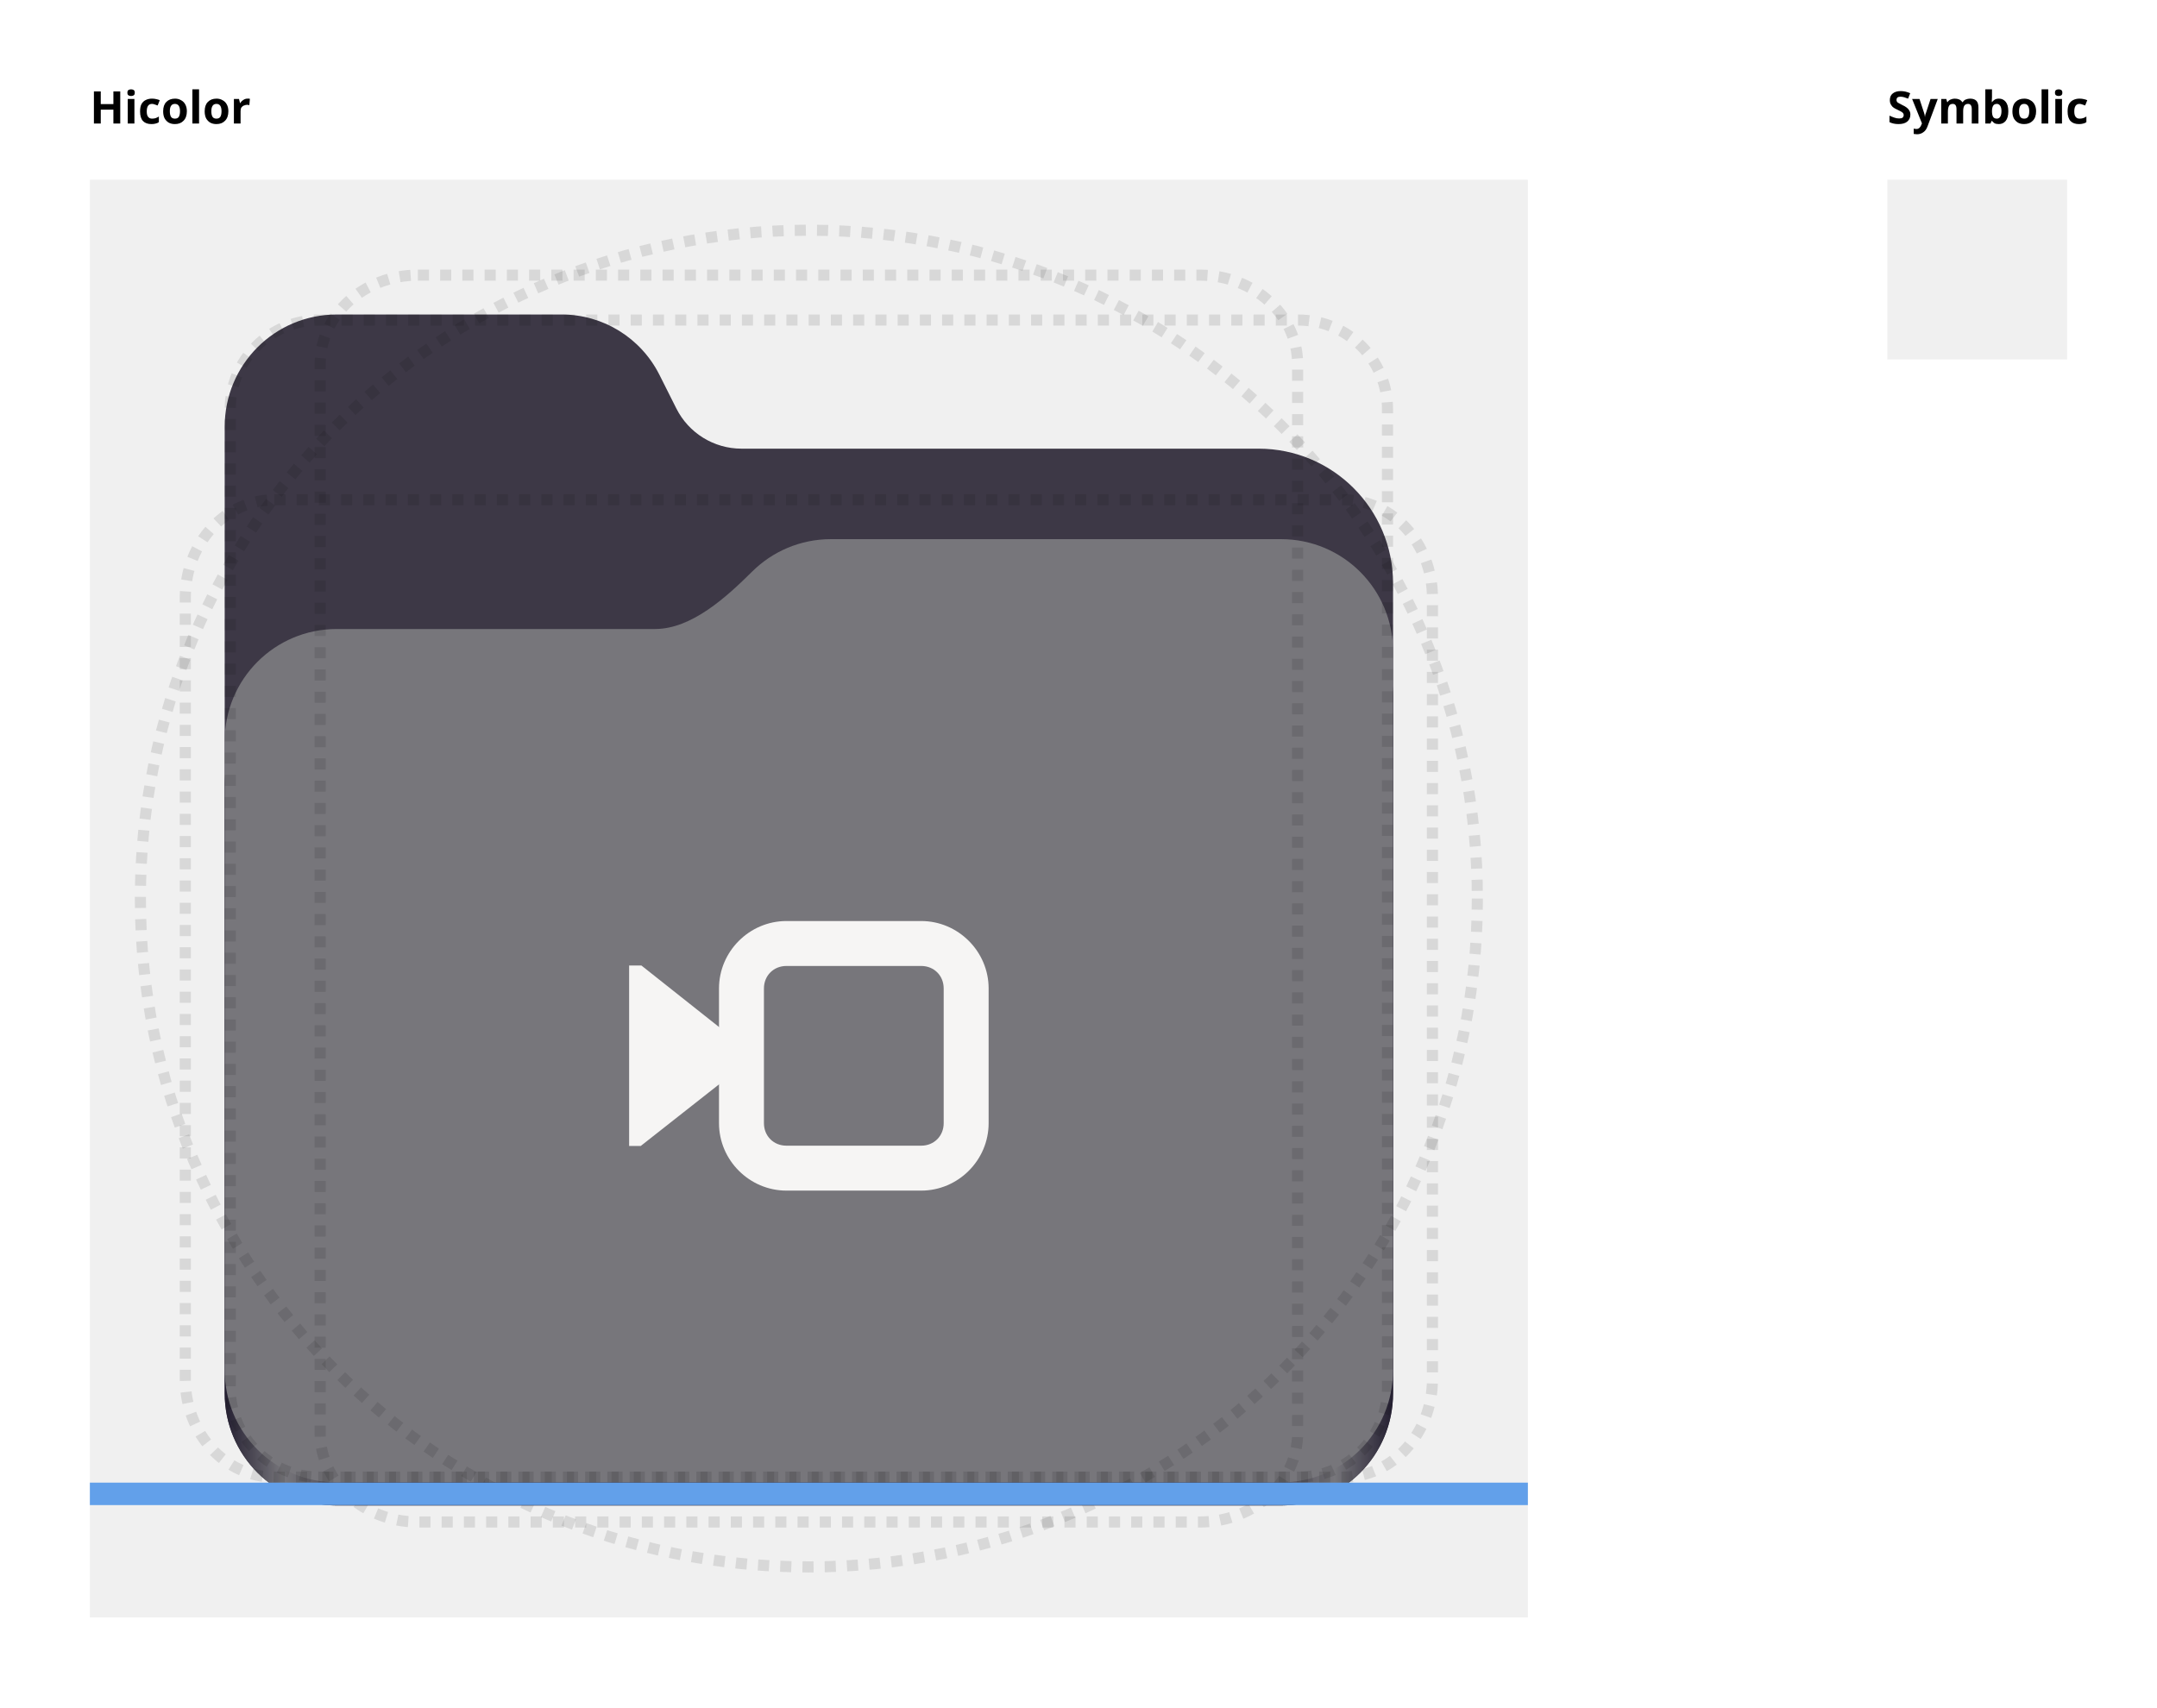
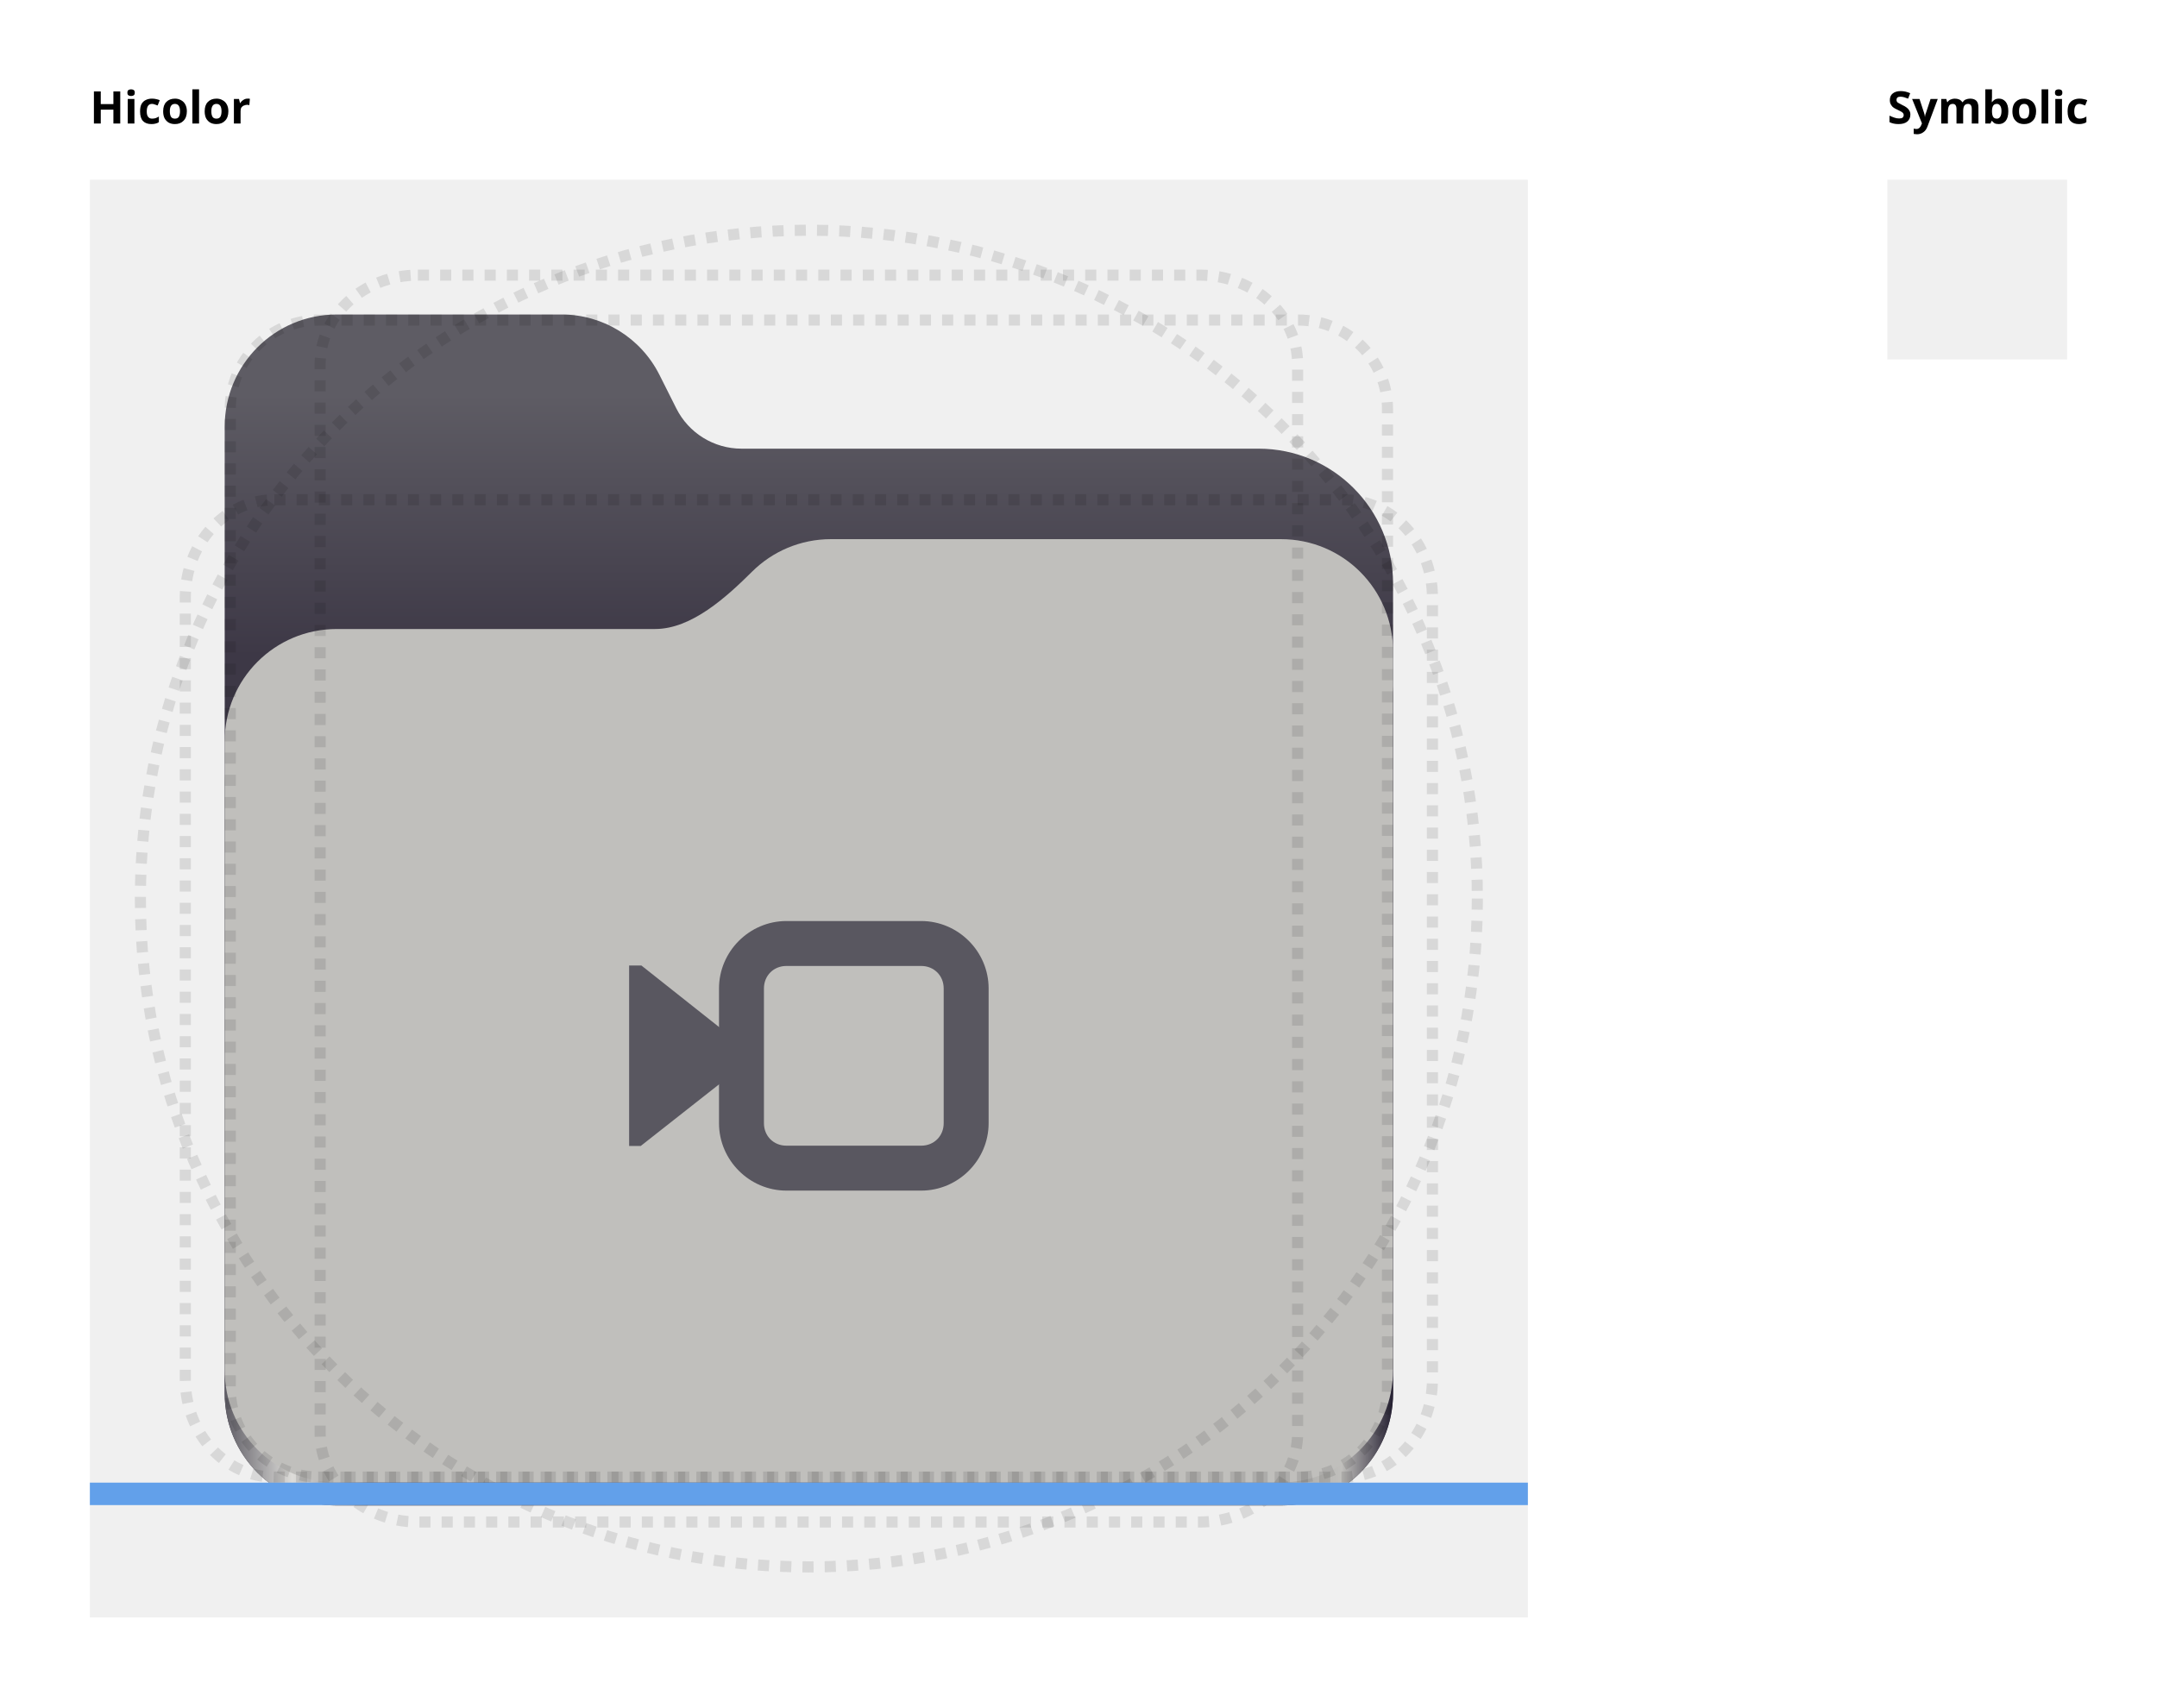
<svg xmlns="http://www.w3.org/2000/svg" xmlns:xlink="http://www.w3.org/1999/xlink" width="192" height="152" id="svg11300" version="1.0" style="display:inline;enable-background:new" viewBox="0 0 192 152" xml:space="preserve">
  <defs id="defs3">
    <linearGradient y2="236" x2="96" y1="236" x1="32" gradientTransform="translate(604.8168,170.5864)" gradientUnits="userSpaceOnUse" id="linearGradient1099" xlink:href="#linearGradient1036" />
    <linearGradient id="linearGradient1036">
      <stop id="stop1032" offset="0" style="stop-color:#d5d3cf;stop-opacity:1;" />
      <stop id="stop1034" offset="1" style="stop-color:#f6f5f4;stop-opacity:1" />
    </linearGradient>
    <radialGradient r="32" fy="-76" fx="-244" cy="-76" cx="-244" gradientTransform="matrix(0.8833333,0,0,0.8833333,-460.3502,463.1197)" gradientUnits="userSpaceOnUse" id="radialGradient1103" xlink:href="#linearGradient1069" />
    <linearGradient id="linearGradient1069">
      <stop id="stop1065" offset="0" style="stop-color:#d5d3cf;stop-opacity:1" />
      <stop id="stop1067-1" offset="1" style="stop-color:#949390;stop-opacity:1" />
    </linearGradient>
    <linearGradient gradientUnits="userSpaceOnUse" y2="232" x2="64" y1="262.5" x1="64" id="linearGradient1027" xlink:href="#linearGradient1025" gradientTransform="translate(-470.5864,432.8168)" />
    <linearGradient id="linearGradient1025">
      <stop id="stop1021" offset="0" style="stop-color:#9a9996;stop-opacity:1" />
      <stop id="stop1023" offset="1" style="stop-color:#77767b;stop-opacity:1" />
    </linearGradient>
    <clipPath clipPathUnits="userSpaceOnUse" id="clipPath1609-7">
      <path id="path1611-5" d="m 252,116 28,-28 v -8 h -36 v 36 z" style="fill:#e74747;stroke:none;stroke-width:0.25px;stroke-linecap:butt;stroke-linejoin:miter;stroke-opacity:1" />
    </clipPath>
    <linearGradient id="linearGradient1697">
      <stop id="stop1685" offset="0" style="stop-color:#f6f5f4;stop-opacity:1" />
      <stop style="stop-color:#eeeeec;stop-opacity:1" offset="0.045" id="stop1687" />
      <stop id="stop1689" offset="0.091" style="stop-color:#f6f5f4;stop-opacity:1" />
      <stop style="stop-color:#f6f5f4;stop-opacity:1" offset="0.909" id="stop1691" />
      <stop id="stop1693" offset="0.955" style="stop-color:#eeeeec;stop-opacity:1" />
      <stop id="stop1695" offset="1" style="stop-color:#c0bfbc;stop-opacity:1" />
    </linearGradient>
    <clipPath clipPathUnits="userSpaceOnUse" id="clipPath1289">
      <path style="display:inline;opacity:1;vector-effect:none;fill:none;fill-opacity:1;stroke:#000000;stroke-width:4;stroke-linecap:round;stroke-linejoin:round;stroke-miterlimit:4;stroke-dasharray:none;stroke-dashoffset:0;stroke-opacity:1;marker:none;marker-start:none;marker-mid:none;marker-end:none;paint-order:normal;enable-background:new" d="m 64,-148 h 64 l 64,-64 64,64 h 192 c 17.728,0 32,14.272 32,32 v 288 c 0,17.728 -14.272,32 -32,32 H 256 l -64,-64 -64,64 H 64 C 46.272,204 32,189.728 32,172 v -288 c 0,-17.728 14.409,-34.199 32,-32 z" id="path1291" />
    </clipPath>
    <linearGradient id="paint3_linear-2-6-5" x2="1" gradientUnits="userSpaceOnUse" gradientTransform="matrix(0,6,-12,0,-64,209.9969)">
      <stop stop-color="#C01C27" id="stop91-0-7-4" />
      <stop offset="1" stop-color="#E01B24" id="stop93-2-5-7" />
    </linearGradient>
    <clipPath clipPathUnits="userSpaceOnUse" id="clipPath1609">
      <path id="path1611" d="m 252,116 28,-28 v -8 h -36 v 36 z" style="fill:#e74747;stroke:none;stroke-width:0.25px;stroke-linecap:butt;stroke-linejoin:miter;stroke-opacity:1" />
    </clipPath>
    <clipPath clipPathUnits="userSpaceOnUse" id="clipath_lpe_path-effect1303">
      <circle style="font-variation-settings:normal;display:block;opacity:1;vector-effect:none;fill:#77767b;fill-opacity:1;stroke:none;stroke-width:5.043;stroke-linecap:round;stroke-linejoin:miter;stroke-miterlimit:4;stroke-dasharray:none;stroke-dashoffset:0;stroke-opacity:1;marker:none;marker-start:none;marker-mid:none;marker-end:none;paint-order:normal;stop-color:#000000;stop-opacity:1" id="circle1305" cx="541.884" cy="647.726" r="73.976" />
    </clipPath>
    <linearGradient id="linearGradient1349">
      <stop style="stop-color:#9d9da1;stop-opacity:1" offset="0" id="stop1345" />
      <stop style="stop-color:#77767b;stop-opacity:0.95" offset="1" id="stop1347" />
    </linearGradient>
    <linearGradient id="linearGradient5980">
      <stop id="stop5978" offset="0" style="stop-color:#3d3846;stop-opacity:0;" />
      <stop id="stop5976" offset="1" style="stop-color:#3d3846;stop-opacity:0.252" />
    </linearGradient>
    <linearGradient id="linearGradient4117">
      <stop style="stop-color:#eae9e7;stop-opacity:1" offset="0" id="stop4111" />
      <stop id="stop4113" offset="0.649" style="stop-color:#b5b3ad;stop-opacity:1" />
      <stop style="stop-color:#fcfcfc;stop-opacity:1" offset="1" id="stop4115" />
    </linearGradient>
    <linearGradient id="linearGradient5477">
      <stop style="stop-color:#cacac9;stop-opacity:1" offset="0" id="stop5469" />
      <stop id="stop5471" offset="0.311" style="stop-color:#b0aeab;stop-opacity:0.941" />
      <stop style="stop-color:#6c6b66;stop-opacity:0.949" offset="0.688" id="stop5473" />
      <stop style="stop-color:#d6d6d4;stop-opacity:0.966" offset="1" id="stop5475" />
    </linearGradient>
    <linearGradient id="linearGradient6142">
      <stop style="stop-color:#ffffff;stop-opacity:1;" offset="0" id="stop6138" />
      <stop style="stop-color:#ffffff;stop-opacity:0;" offset="1" id="stop6140" />
    </linearGradient>
    <radialGradient xlink:href="#linearGradient1349" id="radialGradient783" gradientUnits="userSpaceOnUse" gradientTransform="matrix(0.9825404,0,0,0.9825404,-1.711874,16.29163)" cx="81.936" cy="33.185" fx="81.936" fy="33.185" r="57.276" />
    <radialGradient xlink:href="#linearGradient5980" id="radialGradient791" gradientUnits="userSpaceOnUse" gradientTransform="matrix(3.933225,-7.2858454e-7,6.4450347e-7,3.479318,-222.9252,-173.5546)" cx="76" cy="65.977" fx="76" fy="65.977" r="13.221" />
    <radialGradient xlink:href="#linearGradient4117" id="radialGradient799" gradientUnits="userSpaceOnUse" gradientTransform="matrix(2.815054,0.01105706,-0.01047197,2.666092,-242.36,-102.5032)" cx="134.309" cy="55.279" fx="134.309" fy="55.279" r="58.46" />
    <radialGradient xlink:href="#linearGradient5477" id="radialGradient809" gradientUnits="userSpaceOnUse" gradientTransform="matrix(4.900549,0.150428,-0.2360238,7.689032,-638.5353,-2206.847)" cx="183.525" cy="320.794" fx="183.525" fy="320.794" r="20.486" />
    <radialGradient xlink:href="#linearGradient6142" id="radialGradient821" gradientUnits="userSpaceOnUse" gradientTransform="matrix(37.75863,0,0,19.73921,-7268.898,-1304.003)" cx="197.719" cy="68.107" fx="197.719" fy="68.107" r="2.5" />
    <radialGradient xlink:href="#linearGradient6142" id="radialGradient833" gradientUnits="userSpaceOnUse" gradientTransform="matrix(37.75863,0,0,19.73921,-7375.666,-1304.003)" cx="197.747" cy="69.253" fx="197.747" fy="69.253" r="2.5" />
    <radialGradient xlink:href="#linearGradient1349" id="radialGradient841" gradientUnits="userSpaceOnUse" gradientTransform="matrix(0.9825404,0,0,0.9825404,-1.711874,16.29163)" cx="81.936" cy="33.185" fx="81.936" fy="33.185" r="57.276" />
    <radialGradient xlink:href="#linearGradient5980" id="radialGradient849" gradientUnits="userSpaceOnUse" gradientTransform="matrix(3.933225,-7.2858454e-7,6.4450347e-7,3.479318,-222.9252,-173.5546)" cx="76" cy="65.977" fx="76" fy="65.977" r="13.221" />
    <radialGradient xlink:href="#linearGradient4117" id="radialGradient857" gradientUnits="userSpaceOnUse" gradientTransform="matrix(2.815054,0.01105706,-0.01047197,2.666092,-242.36,-102.5032)" cx="134.309" cy="55.279" fx="134.309" fy="55.279" r="58.46" />
    <radialGradient xlink:href="#linearGradient5477" id="radialGradient867" gradientUnits="userSpaceOnUse" gradientTransform="matrix(4.900549,0.150428,-0.2360238,7.689032,-638.5353,-2206.847)" cx="183.525" cy="320.794" fx="183.525" fy="320.794" r="20.486" />
    <radialGradient xlink:href="#linearGradient6142" id="radialGradient879" gradientUnits="userSpaceOnUse" gradientTransform="matrix(37.75863,0,0,19.73921,-7268.898,-1304.003)" cx="197.719" cy="68.107" fx="197.719" fy="68.107" r="2.5" />
    <radialGradient xlink:href="#linearGradient6142" id="radialGradient891" gradientUnits="userSpaceOnUse" gradientTransform="matrix(37.75863,0,0,19.73921,-7375.666,-1304.003)" cx="197.747" cy="69.253" fx="197.747" fy="69.253" r="2.5" />
    <radialGradient xlink:href="#linearGradient1349" id="radialGradient3620" gradientUnits="userSpaceOnUse" gradientTransform="matrix(0.9825404,0,0,0.9825404,-1.711874,16.29163)" cx="81.936" cy="33.185" fx="81.936" fy="33.185" r="57.276" />
    <radialGradient xlink:href="#linearGradient5980" id="radialGradient3628" gradientUnits="userSpaceOnUse" gradientTransform="matrix(3.933225,-7.2858454e-7,6.4450347e-7,3.479318,-222.9252,-173.5546)" cx="76" cy="65.977" fx="76" fy="65.977" r="13.221" />
    <radialGradient xlink:href="#linearGradient4117" id="radialGradient3636" gradientUnits="userSpaceOnUse" gradientTransform="matrix(2.815054,0.01105706,-0.01047197,2.666092,-242.36,-102.5032)" cx="134.309" cy="55.279" fx="134.309" fy="55.279" r="58.46" />
    <radialGradient xlink:href="#linearGradient5477" id="radialGradient3646" gradientUnits="userSpaceOnUse" gradientTransform="matrix(4.900549,0.150428,-0.2360238,7.689032,-638.5353,-2206.847)" cx="183.525" cy="320.794" fx="183.525" fy="320.794" r="20.486" />
    <radialGradient xlink:href="#linearGradient6142" id="radialGradient3658" gradientUnits="userSpaceOnUse" gradientTransform="matrix(37.75863,0,0,19.73921,-7268.898,-1304.003)" cx="197.719" cy="68.107" fx="197.719" fy="68.107" r="2.5" />
    <radialGradient xlink:href="#linearGradient6142" id="radialGradient3670" gradientUnits="userSpaceOnUse" gradientTransform="matrix(37.75863,0,0,19.73921,-7375.666,-1304.003)" cx="197.747" cy="69.253" fx="197.747" fy="69.253" r="2.5" />
    <radialGradient xlink:href="#linearGradient1349" id="radialGradient3678" gradientUnits="userSpaceOnUse" gradientTransform="matrix(0.9825404,0,0,0.9825404,-1.711874,16.29163)" cx="81.936" cy="33.185" fx="81.936" fy="33.185" r="57.276" />
    <radialGradient xlink:href="#linearGradient5980" id="radialGradient3686" gradientUnits="userSpaceOnUse" gradientTransform="matrix(3.933225,-7.2858454e-7,6.4450347e-7,3.479318,-222.9252,-173.5546)" cx="76" cy="65.977" fx="76" fy="65.977" r="13.221" />
    <radialGradient xlink:href="#linearGradient4117" id="radialGradient3694" gradientUnits="userSpaceOnUse" gradientTransform="matrix(2.815054,0.01105706,-0.01047197,2.666092,-242.36,-102.5032)" cx="134.309" cy="55.279" fx="134.309" fy="55.279" r="58.46" />
    <radialGradient xlink:href="#linearGradient5477" id="radialGradient3704" gradientUnits="userSpaceOnUse" gradientTransform="matrix(4.900549,0.150428,-0.2360238,7.689032,-638.5353,-2206.847)" cx="183.525" cy="320.794" fx="183.525" fy="320.794" r="20.486" />
    <radialGradient xlink:href="#linearGradient6142" id="radialGradient3716" gradientUnits="userSpaceOnUse" gradientTransform="matrix(37.75863,0,0,19.73921,-7268.898,-1304.003)" cx="197.719" cy="68.107" fx="197.719" fy="68.107" r="2.5" />
    <radialGradient xlink:href="#linearGradient6142" id="radialGradient3728" gradientUnits="userSpaceOnUse" gradientTransform="matrix(37.75863,0,0,19.73921,-7375.666,-1304.003)" cx="197.747" cy="69.253" fx="197.747" fy="69.253" r="2.5" />
    <radialGradient xlink:href="#linearGradient1349" id="radialGradient8132" gradientUnits="userSpaceOnUse" gradientTransform="matrix(0.9825404,0,0,0.9825404,-1.711874,16.29163)" cx="81.936" cy="33.185" fx="81.936" fy="33.185" r="57.276" />
    <radialGradient xlink:href="#linearGradient5980" id="radialGradient8140" gradientUnits="userSpaceOnUse" gradientTransform="matrix(3.933225,-7.2858454e-7,6.4450347e-7,3.479318,-222.9252,-173.5546)" cx="76" cy="65.977" fx="76" fy="65.977" r="13.221" />
    <radialGradient xlink:href="#linearGradient4117" id="radialGradient8148" gradientUnits="userSpaceOnUse" gradientTransform="matrix(2.815054,0.01105706,-0.01047197,2.666092,-242.36,-102.5032)" cx="134.309" cy="55.279" fx="134.309" fy="55.279" r="58.46" />
    <radialGradient xlink:href="#linearGradient5477" id="radialGradient8158" gradientUnits="userSpaceOnUse" gradientTransform="matrix(4.900549,0.150428,-0.2360238,7.689032,-638.5353,-2206.847)" cx="183.525" cy="320.794" fx="183.525" fy="320.794" r="20.486" />
    <radialGradient xlink:href="#linearGradient6142" id="radialGradient8170" gradientUnits="userSpaceOnUse" gradientTransform="matrix(37.75863,0,0,19.73921,-7268.898,-1304.003)" cx="197.719" cy="68.107" fx="197.719" fy="68.107" r="2.5" />
    <radialGradient xlink:href="#linearGradient6142" id="radialGradient8182" gradientUnits="userSpaceOnUse" gradientTransform="matrix(37.75863,0,0,19.73921,-7375.666,-1304.003)" cx="197.747" cy="69.253" fx="197.747" fy="69.253" r="2.5" />
    <linearGradient xlink:href="#linearGradient6142" id="linearGradient8666" x1="1311.193" y1="-107.827" x2="1311.193" y2="-109.827" gradientUnits="userSpaceOnUse" gradientTransform="translate(0,4)" />
    <clipPath clipPathUnits="userSpaceOnUse" id="clipath_lpe_path-effect4888">
      <circle style="font-variation-settings:normal;display:none;opacity:1;vector-effect:none;fill:#77767b;fill-opacity:1;stroke:none;stroke-width:5.043;stroke-linecap:round;stroke-linejoin:miter;stroke-miterlimit:4;stroke-dasharray:none;stroke-dashoffset:0;stroke-opacity:1;marker:none;marker-start:none;marker-mid:none;marker-end:none;paint-order:normal;stop-color:#000000;stop-opacity:1" id="circle4894" cx="541.884" cy="647.726" r="73.976" />
      <path id="lpe_path-effect4888" style="font-variation-settings:normal;display:block;opacity:1;vector-effect:none;fill:#77767b;fill-opacity:1;stroke:none;stroke-width:5.043;stroke-linecap:round;stroke-linejoin:miter;stroke-miterlimit:4;stroke-dasharray:none;stroke-dashoffset:0;stroke-opacity:1;marker:none;marker-start:none;marker-mid:none;marker-end:none;paint-order:normal;stop-color:#000000;stop-opacity:1" class="powerclip" d="M 402.347,470.975 H 681.214 V 791.621 H 402.347 Z m 213.513,176.751 a 73.976,73.976 0 0 0 -73.976,-73.976 73.976,73.976 0 0 0 -73.976,73.976 73.976,73.976 0 0 0 73.976,73.976 73.976,73.976 0 0 0 73.976,-73.976 z" />
    </clipPath>
    <clipPath clipPathUnits="userSpaceOnUse" id="clipath_lpe_path-effect5163">
      <circle style="font-variation-settings:normal;display:none;opacity:1;vector-effect:none;fill:#77767b;fill-opacity:1;stroke:none;stroke-width:5.043;stroke-linecap:round;stroke-linejoin:miter;stroke-miterlimit:4;stroke-dasharray:none;stroke-dashoffset:0;stroke-opacity:1;marker:none;marker-start:none;marker-mid:none;marker-end:none;paint-order:normal;stop-color:#000000;stop-opacity:1" id="circle5169" cx="541.884" cy="647.726" r="73.976" />
      <path id="lpe_path-effect5163" style="font-variation-settings:normal;display:block;opacity:1;vector-effect:none;fill:#77767b;fill-opacity:1;stroke:none;stroke-width:5.043;stroke-linecap:round;stroke-linejoin:miter;stroke-miterlimit:4;stroke-dasharray:none;stroke-dashoffset:0;stroke-opacity:1;marker:none;marker-start:none;marker-mid:none;marker-end:none;paint-order:normal;stop-color:#000000;stop-opacity:1" class="powerclip" d="M 400.765,485.145 H 682.796 V 805.791 H 400.765 Z m 215.094,162.581 a 73.976,73.976 0 0 0 -73.976,-73.976 73.976,73.976 0 0 0 -73.976,73.976 73.976,73.976 0 0 0 73.976,73.976 73.976,73.976 0 0 0 73.976,-73.976 z" />
    </clipPath>
    <clipPath clipPathUnits="userSpaceOnUse" id="clipath_lpe_path-effect6171">
      <circle style="font-variation-settings:normal;display:none;opacity:1;vector-effect:none;fill:#77767b;fill-opacity:1;stroke:none;stroke-width:5.043;stroke-linecap:round;stroke-linejoin:miter;stroke-miterlimit:4;stroke-dasharray:none;stroke-dashoffset:0;stroke-opacity:1;marker:none;marker-start:none;marker-mid:none;marker-end:none;paint-order:normal;stop-color:#000000;stop-opacity:1" id="circle6177" cx="541.884" cy="647.726" r="73.976" />
      <path id="lpe_path-effect6171" style="font-variation-settings:normal;display:block;opacity:1;vector-effect:none;fill:#77767b;fill-opacity:1;stroke:none;stroke-width:5.043;stroke-linecap:round;stroke-linejoin:miter;stroke-miterlimit:4;stroke-dasharray:none;stroke-dashoffset:0;stroke-opacity:1;marker:none;marker-start:none;marker-mid:none;marker-end:none;paint-order:normal;stop-color:#000000;stop-opacity:1" class="powerclip" d="M 382.217,389.64 H 701.343 V 805.791 H 382.217 Z m 233.642,258.086 a 73.976,73.976 0 0 0 -73.976,-73.976 73.976,73.976 0 0 0 -73.976,73.976 73.976,73.976 0 0 0 73.976,73.976 73.976,73.976 0 0 0 73.976,-73.976 z" />
    </clipPath>
    <clipPath clipPathUnits="userSpaceOnUse" id="clipath_lpe_path-effect6198">
      <circle style="font-variation-settings:normal;display:none;opacity:1;vector-effect:none;fill:#77767b;fill-opacity:1;stroke:none;stroke-width:5.043;stroke-linecap:round;stroke-linejoin:miter;stroke-miterlimit:4;stroke-dasharray:none;stroke-dashoffset:0;stroke-opacity:1;marker:none;marker-start:none;marker-mid:none;marker-end:none;paint-order:normal;stop-color:#000000;stop-opacity:1" id="circle6204" cx="541.884" cy="647.726" r="73.976" />
      <path id="lpe_path-effect6198" style="font-variation-settings:normal;display:block;opacity:1;vector-effect:none;fill:#77767b;fill-opacity:1;stroke:none;stroke-width:5.043;stroke-linecap:round;stroke-linejoin:miter;stroke-miterlimit:4;stroke-dasharray:none;stroke-dashoffset:0;stroke-opacity:1;marker:none;marker-start:none;marker-mid:none;marker-end:none;paint-order:normal;stop-color:#000000;stop-opacity:1" class="powerclip" d="M 366.762,389.64 H 716.8 V 805.791 H 366.762 Z m 249.098,258.086 a 73.976,73.976 0 0 0 -73.976,-73.976 73.976,73.976 0 0 0 -73.976,73.976 73.976,73.976 0 0 0 73.976,73.976 73.976,73.976 0 0 0 73.976,-73.976 z" />
    </clipPath>
    <clipPath clipPathUnits="userSpaceOnUse" id="clipPath984">
      <circle style="font-variation-settings:normal;display:block;opacity:1;vector-effect:none;fill:#77767b;fill-opacity:1;stroke:none;stroke-width:5.043;stroke-linecap:round;stroke-linejoin:miter;stroke-miterlimit:4;stroke-dasharray:none;stroke-dashoffset:0;stroke-opacity:1;marker:none;marker-start:none;marker-mid:none;marker-end:none;paint-order:normal;stop-color:#000000;stop-opacity:1" id="circle986" cx="541.884" cy="647.726" r="73.976" />
    </clipPath>
    <linearGradient id="bg-gradient-2">
      <stop style="stop-color:#3584e4;stop-opacity:1" offset="0" id="stop13402" />
      <stop style="stop-color:#62a0ea;stop-opacity:1" offset="1" id="stop13404" />
    </linearGradient>
-     <linearGradient xlink:href="#linearGradient2023-2" id="linearGradient2025-2" x1="2689.252" y1="-1106.803" x2="2918.07" y2="-1106.803" gradientUnits="userSpaceOnUse" />
-     <linearGradient id="linearGradient2023-2">
-       <stop style="stop-color:#241f31;stop-opacity:1;" offset="0" id="stop2019-6" />
-       <stop style="stop-color:#77767b;stop-opacity:1;" offset="0.05" id="stop2795-1" />
-       <stop style="stop-color:#3d3846;stop-opacity:1;" offset="0.12" id="stop2797-0" />
-       <stop style="stop-color:#3d3846;stop-opacity:1;" offset="0.88" id="stop2793-6" />
-       <stop style="stop-color:#77767b;stop-opacity:1;" offset="0.95" id="stop2791-1" />
-       <stop style="stop-color:#241f31;stop-opacity:1;" offset="1" id="stop2021-5" />
+     <linearGradient xlink:href="#linearGradient1" id="linearGradient2" x1="2759.331" y1="-1310.744" x2="2759.331" y2="-1259.624" gradientUnits="userSpaceOnUse" />
+     <linearGradient id="linearGradient1">
+       <stop style="stop-color:#5e5c64;stop-opacity:1" offset="0" id="stop1" />
+       <stop style="stop-color:#3d3846;stop-opacity:1" offset="1" id="stop2" />
+     </linearGradient>
+     <linearGradient xlink:href="#linearGradient2023" id="linearGradient2025" x1="2689.252" y1="-1106.803" x2="2918.07" y2="-1106.803" gradientUnits="userSpaceOnUse" />
+     <linearGradient id="linearGradient2023">
+       <stop style="stop-color:#5e5c64;stop-opacity:1" offset="0" id="stop2019" />
+       <stop style="stop-color:#deddda;stop-opacity:1" offset="0.058" id="stop2795" />
+       <stop style="stop-color:#77767b;stop-opacity:1" offset="0.122" id="stop2797" />
+       <stop style="stop-color:#9a9996;stop-opacity:1" offset="0.873" id="stop2793" />
+       <stop style="stop-color:#c0bfbc;stop-opacity:1" offset="0.956" id="stop2791" />
+       <stop style="stop-color:#241f31;stop-opacity:1" offset="1" id="stop2021" />
    </linearGradient>
  </defs>
  <g id="layer1" style="display:inline" transform="translate(8,-156)">
    <g id="layer4" style="display:inline">
      <rect y="172" x="9.2651362e-08" height="128" width="128" id="hicolor" style="display:inline;overflow:visible;visibility:visible;fill:#f0f0f0;fill-opacity:0;fill-rule:nonzero;stroke:none;stroke-width:0.5;marker:none;enable-background:accumulate" />
      <rect style="display:inline;overflow:visible;visibility:visible;fill:#f0f0f0;fill-opacity:0;fill-rule:nonzero;stroke:none;stroke-width:0.5;marker:none;enable-background:accumulate" id="symbolic" width="16" height="16" x="160" y="172" />
    </g>
    <g id="layer2" style="display:inline">
      <g style="display:inline;fill:#000000;enable-background:new" transform="matrix(7.991171,0,0,8.003641,-167.7909,-4846.078)" id="g12027" />
      <rect style="display:inline;overflow:visible;visibility:visible;fill:#f0f0f0;fill-opacity:1;fill-rule:nonzero;stroke:none;stroke-width:0.5;marker:none;enable-background:accumulate" id="128" width="128" height="128" x="9.2651362e-08" y="172" />
      <g id="g883" style="fill:none;fill-opacity:0.251;stroke:#a579b3;stroke-opacity:1" transform="translate(-24,24)" />
      <g id="g900" style="fill:none;fill-opacity:0.251;stroke:#a579b3;stroke-opacity:1" transform="translate(-24,24)" />
      <rect y="172" x="160" height="16" width="16" id="16" style="display:inline;overflow:visible;visibility:visible;fill:#f0f0f0;fill-opacity:1;fill-rule:nonzero;stroke:none;stroke-width:0.5;marker:none;enable-background:accumulate" />
      <text xml:space="preserve" style="font-style:normal;font-variant:normal;font-weight:bold;font-stretch:normal;font-size:4px;line-height:125%;font-family:Cantarell;-inkscape-font-specification:'Cantarell, Bold';text-align:start;writing-mode:lr-tb;text-anchor:start;display:inline;fill:#000000;fill-opacity:1;stroke:none;stroke-width:0.333;enable-background:new" x="0" y="167" id="text863">
        <tspan style="font-size:4px;stroke-width:0.333" id="tspan861" x="0" y="167">Hicolor</tspan>
      </text>
      <text id="text867" y="167" x="160" style="font-style:normal;font-variant:normal;font-weight:bold;font-stretch:normal;font-size:4px;line-height:125%;font-family:Cantarell;-inkscape-font-specification:'Cantarell, Bold';text-align:start;writing-mode:lr-tb;text-anchor:start;display:inline;fill:#000000;fill-opacity:1;stroke:none;stroke-width:0.333;enable-background:new" xml:space="preserve">
        <tspan y="167" x="160" id="tspan865" style="font-size:4px;stroke-width:0.333">Symbolic</tspan>
      </text>
    </g>
    <g id="layer9" style="display:inline" />
    <g id="g824-6" transform="matrix(0.1744994,0,0,0.1744994,82.26277,442.1759)" style="display:inline;stroke-width:1.264;enable-background:new">
      <g id="g973-1" clip-path="url(#clipath_lpe_path-effect4888)" transform="matrix(0.3623406,0,0,0.3623406,2607.352,-1374.265)" style="stroke-width:0.986">
        <path style="font-variation-settings:normal;opacity:1;vector-effect:none;fill:#77767b;fill-opacity:1;stroke:none;stroke-width:4.974;stroke-linecap:round;stroke-linejoin:miter;stroke-miterlimit:4;stroke-dasharray:none;stroke-dashoffset:0;stroke-opacity:1;marker:none;marker-start:none;marker-mid:none;marker-end:none;paint-order:normal;stop-color:#000000;stop-opacity:1" id="rect257-7" width="268.867" height="310.646" x="407.347" y="475.975" rx="20.201" ry="20.673" d="m 427.547,475.975 h 228.466 c 11.191,0 20.201,9.22 20.201,20.673 v 269.299 c 0,11.453 -9.01,20.673 -20.201,20.673 H 427.547 c -11.191,0 -20.201,-9.22 -20.201,-20.673 V 496.649 c 0,-11.453 9.01,-20.673 20.201,-20.673 z" />
        <path style="font-variation-settings:normal;display:inline;vector-effect:none;fill:#434348;fill-opacity:1;stroke:none;stroke-width:0.249;stroke-linecap:round;stroke-linejoin:miter;stroke-miterlimit:4;stroke-dasharray:none;stroke-dashoffset:0;stroke-opacity:1;-inkscape-stroke:none;marker:none;marker-start:none;marker-mid:none;marker-end:none;paint-order:normal;enable-background:new;stop-color:#000000" id="rect9829" width="268.867" height="74.188" x="407.347" y="647.524" d="M 407.347,647.524 H 676.214 v 74.188 H 407.347 Z" />
      </g>
      <g transform="matrix(0.6596291,0,0,0.6596291,2067.515,-1275.499)" style="display:inline;stroke-width:0.959;enable-background:new" id="g65-2">
        <path style="display:inline;opacity:1;vector-effect:none;fill:#3d3846;fill-opacity:1;stroke:none;stroke-width:0.048px;stroke-linecap:butt;stroke-linejoin:miter;stroke-miterlimit:4;stroke-dasharray:none;stroke-dashoffset:0;stroke-opacity:1;marker:none;marker-start:none;marker-mid:none;marker-end:none;paint-order:normal;enable-background:new" d="M 1302.786,-65.491 V 211.824 a 17.929,17.929 135 0 1 -17.929,17.929 l -337.715,0 A 17.929,17.929 45 0 1 929.214,211.824 V -65.491 a 17.929,17.929 135 0 1 17.929,-17.929 h 337.715 a 17.929,17.929 45 0 1 17.929,17.929 z" id="path63-0" />
      </g>
      <rect style="fill:#1c71d8;fill-opacity:1;stroke:none;stroke-width:0.573;stroke-linecap:round;stop-color:#000000" id="rect1457-2" width="234.958" height="194.843" x="2686.182" y="-1324.795" rx="5.801" ry="5.801" />
    </g>
    <g id="g5159" transform="matrix(0.1217438,0,0,0.1217438,229.6717,444.9832)" style="display:inline;stroke-width:1.264;enable-background:new">
      <g id="g5151" clip-path="url(#clipath_lpe_path-effect5163)" transform="matrix(0.3623406,0,0,0.3623406,2607.352,-1374.265)" style="stroke-width:0.986">
        <path style="font-variation-settings:normal;opacity:1;vector-effect:none;fill:#77767b;fill-opacity:1;stroke:none;stroke-width:4.974;stroke-linecap:round;stroke-linejoin:miter;stroke-miterlimit:4;stroke-dasharray:none;stroke-dashoffset:0;stroke-opacity:1;marker:none;marker-start:none;marker-mid:none;marker-end:none;paint-order:normal;stop-color:#000000;stop-opacity:1" id="path5147" width="272.03" height="310.646" x="405.765" y="490.145" rx="20.438" ry="20.673" d="m 426.204,490.145 h 231.153 c 11.323,0 20.438,9.22 20.438,20.673 v 269.299 c 0,11.453 -9.116,20.673 -20.438,20.673 H 426.204 c -11.323,0 -20.438,-9.22 -20.438,-20.673 V 510.818 c 0,-11.453 9.116,-20.673 20.438,-20.673 z" />
        <path style="font-variation-settings:normal;opacity:1;vector-effect:none;fill:#434348;fill-opacity:1;stroke:none;stroke-width:0.044;stroke-linecap:round;stroke-linejoin:miter;stroke-miterlimit:4;stroke-dasharray:none;stroke-dashoffset:0;stroke-opacity:1;-inkscape-stroke:none;marker:none;marker-start:none;marker-mid:none;marker-end:none;paint-order:normal;stop-color:#000000;stop-opacity:1" id="rect9154" width="271.478" height="58.952" x="405.87" y="650.822" d="m 405.87,650.822 h 271.478 v 58.952 H 405.87 Z" />
      </g>
      <g transform="matrix(0.6596291,0,0,0.6596291,2067.515,-1275.499)" style="display:inline;stroke-width:0.959;enable-background:new" id="g5155">
        <path style="display:inline;opacity:1;vector-effect:none;fill:#3d3846;fill-opacity:1;stroke:none;stroke-width:0.048px;stroke-linecap:butt;stroke-linejoin:miter;stroke-miterlimit:4;stroke-dasharray:none;stroke-dashoffset:0;stroke-opacity:1;marker:none;marker-start:none;marker-mid:none;marker-end:none;paint-order:normal;enable-background:new" d="M 1302.786,-58.985 V 203.456 a 24.434,24.434 135 0 1 -24.434,24.434 l -324.703,0 A 24.434,24.434 45 0 1 929.214,203.456 V -58.985 a 24.434,24.434 135 0 1 24.434,-24.434 h 324.703 a 24.434,24.434 45 0 1 24.434,24.434 z" id="path5153" />
      </g>
      <rect style="fill:#1c71d8;fill-opacity:1;stroke:none;stroke-width:0.559;stroke-linecap:round;stop-color:#000000" id="rect5157" width="229.991" height="188.921" x="2688.666" y="-1322.312" rx="7.298" ry="7.298" />
    </g>
    <g id="g6167" transform="matrix(0.08927877,0,0,0.08927877,315.6926,450.7877)" style="display:inline;stroke-width:1.264;enable-background:new">
      <g id="g6159" clip-path="url(#clipath_lpe_path-effect6171)" transform="matrix(0.3623406,0,0,0.3623406,2607.352,-1374.265)" style="stroke-width:0.986">
        <path style="font-variation-settings:normal;opacity:1;vector-effect:none;fill:#77767b;fill-opacity:1;stroke:none;stroke-width:4.974;stroke-linecap:round;stroke-linejoin:miter;stroke-miterlimit:4;stroke-dasharray:none;stroke-dashoffset:0;stroke-opacity:1;marker:none;marker-start:none;marker-mid:none;marker-end:none;paint-order:normal;stop-color:#000000;stop-opacity:1" id="path6155" width="309.125" height="310.646" x="387.217" y="490.145" rx="23.226" ry="20.673" d="m 410.443,490.145 h 262.674 c 12.867,0 23.226,9.22 23.226,20.673 v 269.299 c 0,11.453 -10.359,20.673 -23.226,20.673 h -262.674 c -12.867,0 -23.226,-9.22 -23.226,-20.673 V 510.818 c 0,-11.453 10.359,-20.673 23.226,-20.673 z" />
        <path style="fill:#434348;fill-opacity:1;stroke-width:0.986;stroke-linecap:round;stop-color:#000000" id="path6157" width="309.125" height="310.646" x="387.217" y="394.64" rx="0" ry="0" d="M 387.217,394.64 H 696.343 V 705.286 H 387.217 Z" />
      </g>
      <g transform="matrix(0.6596291,0,0,0.6596291,2067.515,-1275.499)" style="display:inline;stroke-width:0.959;enable-background:new" id="g6163">
        <path style="display:inline;opacity:1;vector-effect:none;fill:#3d3846;fill-opacity:1;stroke:none;stroke-width:0.047px;stroke-linecap:butt;stroke-linejoin:miter;stroke-miterlimit:4;stroke-dasharray:none;stroke-dashoffset:0;stroke-opacity:1;marker:none;marker-start:none;marker-mid:none;marker-end:none;paint-order:normal;enable-background:new" d="M 1302.786,-50.065 V 188.876 a 33.355,33.355 135 0 1 -33.355,33.355 H 962.569 A 33.355,33.355 45 0 1 929.214,188.876 V -50.065 a 33.355,33.355 135 0 1 33.355,-33.355 l 306.863,0 a 33.355,33.355 45 0 1 33.355,33.355 z" id="path6161" />
      </g>
      <rect style="fill:#1c71d8;fill-opacity:1;stroke:none;stroke-width:0.537;stroke-linecap:round;stop-color:#000000" id="rect6165" width="224.017" height="179.214" x="2691.652" y="-1319.325" rx="9.913" ry="9.913" />
    </g>
    <g id="g6194" transform="matrix(0.06493001,0,0,0.06493001,380.9583,461.3911)" style="display:inline;stroke-width:1.264;enable-background:new">
      <g id="g6186" clip-path="url(#clipath_lpe_path-effect6198)" transform="matrix(0.3623406,0,0,0.3623406,2607.352,-1374.265)" style="stroke-width:0.986">
        <path style="font-variation-settings:normal;opacity:1;vector-effect:none;fill:#77767b;fill-opacity:1;stroke:none;stroke-width:4.974;stroke-linecap:round;stroke-linejoin:miter;stroke-miterlimit:4;stroke-dasharray:none;stroke-dashoffset:0;stroke-opacity:1;marker:none;marker-start:none;marker-mid:none;marker-end:none;paint-order:normal;stop-color:#000000;stop-opacity:1" id="path6182" width="340.038" height="310.646" x="371.762" y="490.145" rx="25.548" ry="20.673" d="m 397.31,490.145 h 288.942 c 14.154,0 25.548,9.22 25.548,20.673 v 269.299 c 0,11.453 -11.394,20.673 -25.548,20.673 H 397.31 c -14.154,0 -25.548,-9.22 -25.548,-20.673 V 510.818 c 0,-11.453 11.394,-20.673 25.548,-20.673 z" />
        <path style="fill:#434348;fill-opacity:1;stroke-width:0.986;stroke-linecap:round;stop-color:#000000" id="path6184" width="340.038" height="310.646" x="371.762" y="394.64" rx="0" ry="0" d="M 371.762,394.64 H 711.8 V 705.286 H 371.762 Z" />
      </g>
      <g transform="matrix(0.6596291,0,0,0.6596291,2067.515,-1275.499)" style="display:inline;stroke-width:0.959;enable-background:new" id="g6190">
        <path style="display:inline;opacity:1;vector-effect:none;fill:#3d3846;fill-opacity:1;stroke:none;stroke-width:0.047px;stroke-linecap:butt;stroke-linejoin:miter;stroke-miterlimit:4;stroke-dasharray:none;stroke-dashoffset:0;stroke-opacity:1;marker:none;marker-start:none;marker-mid:none;marker-end:none;paint-order:normal;enable-background:new" d="M 1302.786,-38.186 V 174.873 a 45.234,45.234 135 0 1 -45.234,45.234 H 974.448 a 45.234,45.234 45 0 1 -45.234,-45.234 l 0,-213.059 A 45.234,45.234 135 0 1 974.448,-83.42 H 1257.552 a 45.234,45.234 45 0 1 45.234,45.234 z" id="path6188" />
      </g>
      <rect style="fill:#1c71d8;fill-opacity:1;stroke:none;stroke-width:0.512;stroke-linecap:round;stop-color:#000000" id="rect6192" width="215.617" height="169.413" x="2695.853" y="-1315.124" rx="14.66" ry="14.66" />
    </g>
    <g id="g824" transform="matrix(0.4545101,0,0,0.4555215,-1210.292,788.1726)" style="display:inline;stroke-width:1.264;enable-background:new">
-       <g id="g760-9" style="display:inline;stroke-width:1.264;enable-background:new">
-         <path id="rect1135-0" style="fill:#3d3846;fill-opacity:1;stroke-width:8.791;stroke-linecap:round;stop-color:#000000" d="m 2711.206,-1326.332 c -12.162,0 -21.954,9.791 -21.954,21.953 v 188.867 c 0,12.162 9.793,21.953 21.954,21.953 h 184.909 c 12.162,0 21.954,-9.791 21.954,-21.953 v -158.255 a 26.343,26.343 45 0 0 -26.343,-26.343 h -101.266 a 14.284,14.284 31.639 0 1 -12.758,-7.861 l -3.308,-6.57 a 21.426,21.426 31.639 0 0 -19.137,-11.791 z" />
-         <path id="path1953-9" style="fill:url(#linearGradient2025-2);fill-opacity:1;stroke-width:8.791;stroke-linecap:round;stop-color:#000000" d="m 2808.014,-1273.645 c -6.043,0 -11.502,2.418 -15.465,6.343 -5.003,4.955 -11.848,11.22 -18.994,11.22 h -62.349 c -12.162,0 -21.954,9.791 -21.954,21.953 v 118.618 c 0,12.162 9.793,21.953 21.954,21.953 h 184.909 c 12.162,0 21.954,-9.791 21.954,-21.953 v -105.446 -13.172 -17.562 c 0,-12.162 -9.793,-21.953 -21.954,-21.953 z" />
-         <path id="rect1586-1" style="fill:#77767b;fill-opacity:1;stroke-width:8.791;stroke-linecap:round;stop-color:#000000" d="m 2808.014,-1282.426 c -6.043,0 -11.502,2.418 -15.465,6.343 -5.003,4.955 -11.848,11.22 -18.994,11.22 h -62.349 c -12.162,0 -21.954,9.791 -21.954,21.953 v 122.887 c 0,12.162 9.793,21.953 21.954,21.953 h 184.909 c 12.162,0 21.954,-9.791 21.954,-21.953 v -109.715 -13.172 -17.562 c 0,-12.162 -9.793,-21.953 -21.954,-21.953 z" />
-       </g>
-       <g fill="#2e3436" id="g8804" transform="matrix(4.400343,0,0,4.390572,2768.458,-1220.958)" style="fill:#f6f5f4;fill-opacity:1">
-         <path d="M 0.546,4.98 H -1.2947461e-6 V 13.012 H 0.517 L 5.618,8.999 Z" id="path8800" style="fill:#f6f5f4;fill-opacity:1;stroke-width:1.264" />
-         <path d="M 7,3 C 5.355,3 4,4.355 4,6 v 6 c 0,1.645 1.355,3 3,3 h 6 c 1.645,0 3,-1.355 3,-3 V 6 C 16,4.355 14.645,3 13,3 Z m 0,2 h 6 c 0.57,0 1,0.43 1,1 v 6 c 0,0.57 -0.43,1 -1,1 H 7 c -0.57,0 -1,-0.43 -1,-1 V 6 C 6,5.43 6.43,5 7,5 Z" id="path8802" style="fill:#f6f5f4;fill-opacity:1" />
+       <g id="g2" style="display:inline;stroke-width:1.264;enable-background:new">
+         <path id="rect1135" style="fill:url(#linearGradient2);fill-opacity:1;stroke-width:8.791;stroke-linecap:round;stop-color:#000000" d="m 2711.206,-1326.332 c -12.162,0 -21.954,9.791 -21.954,21.953 v 188.867 c 0,12.162 9.793,21.953 21.954,21.953 h 184.909 c 12.162,0 21.954,-9.791 21.954,-21.953 v -158.255 a 26.343,26.343 45 0 0 -26.343,-26.343 h -101.266 a 14.284,14.284 31.639 0 1 -12.758,-7.861 l -3.308,-6.57 a 21.426,21.426 31.639 0 0 -19.137,-11.791 z" />
+         <path id="path1953" style="fill:url(#linearGradient2025);fill-opacity:1;stroke-width:8.791;stroke-linecap:round;stop-color:#000000" d="m 2808.014,-1273.645 c -6.043,0 -11.502,2.418 -15.465,6.343 -5.003,4.955 -11.848,11.22 -18.994,11.22 h -62.349 c -12.162,0 -21.954,9.791 -21.954,21.953 v 118.618 c 0,12.162 9.793,21.953 21.954,21.953 h 184.909 c 12.162,0 21.954,-9.791 21.954,-21.953 v -105.446 -13.172 -17.562 c 0,-12.162 -9.793,-21.953 -21.954,-21.953 z" />
+         <path id="rect1586" style="fill:#c0bfbc;fill-opacity:1;stroke-width:8.791;stroke-linecap:round;stop-color:#000000" d="m 2808.014,-1282.426 c -6.043,0 -11.502,2.418 -15.465,6.343 -5.003,4.955 -11.848,11.22 -18.994,11.22 h -62.349 c -12.162,0 -21.954,9.791 -21.954,21.953 v 122.887 c 0,12.162 9.793,21.953 21.954,21.953 h 184.909 c 12.162,0 21.954,-9.791 21.954,-21.953 v -109.715 -13.172 -17.562 c 0,-12.162 -9.793,-21.953 -21.954,-21.953 z" />
+       </g>
+       <g fill="#2e3436" id="g8804" transform="matrix(4.400343,0,0,4.390572,2768.458,-1220.958)" style="fill:#595760;fill-opacity:1">
+         <path d="M 0.546,4.98 H -1.2947461e-6 V 13.012 H 0.517 L 5.618,8.999 Z" id="path8800" style="fill:#595760;fill-opacity:1;stroke-width:1.264" />
+         <path d="M 7,3 C 5.355,3 4,4.355 4,6 v 6 c 0,1.645 1.355,3 3,3 h 6 c 1.645,0 3,-1.355 3,-3 V 6 C 16,4.355 14.645,3 13,3 Z m 0,2 h 6 c 0.57,0 1,0.43 1,1 v 6 c 0,0.57 -0.43,1 -1,1 H 7 c -0.57,0 -1,-0.43 -1,-1 V 6 C 6,5.43 6.43,5 7,5 Z" id="path8802" style="fill:#595760;fill-opacity:1" />
      </g>
    </g>
    <g id="layer3" style="display:inline">
      <circle cx="64" cy="236" r="59.504" id="circle2892" style="display:inline;opacity:0.1;vector-effect:none;fill:none;fill-opacity:1;stroke:#000000;stroke-width:0.99;stroke-linecap:butt;stroke-linejoin:miter;stroke-miterlimit:4;stroke-dasharray:0.99, 0.99;stroke-dashoffset:0;stroke-opacity:1;marker:none;marker-start:none;marker-mid:none;marker-end:none;paint-order:normal;enable-background:new" />
      <rect ry="7.929" rx="8.701" y="180.495" x="20.495" height="111.01" width="87.01" id="rect2894" style="display:inline;opacity:0.1;vector-effect:none;fill:none;fill-opacity:1;stroke:#000000;stroke-width:0.99;stroke-linecap:butt;stroke-linejoin:miter;stroke-miterlimit:4;stroke-dasharray:0.99, 0.99;stroke-dashoffset:0;stroke-opacity:1;marker:none;marker-start:none;marker-mid:none;marker-end:none;paint-order:normal;enable-background:new" />
      <rect ry="7.924" rx="7.924" y="184.495" x="12.495" height="103.01" width="103.01" id="rect2896" style="display:inline;opacity:0.1;vector-effect:none;fill:none;fill-opacity:1;stroke:#000000;stroke-width:0.99;stroke-linecap:butt;stroke-linejoin:miter;stroke-miterlimit:4;stroke-dasharray:0.99, 0.99;stroke-dashoffset:0;stroke-opacity:1;marker:none;marker-start:none;marker-mid:none;marker-end:none;paint-order:normal;enable-background:new" />
      <rect ry="8.701" rx="7.929" y="200.495" x="8.495" height="87.01" width="111.01" id="rect2898" style="display:inline;opacity:0.1;vector-effect:none;fill:none;fill-opacity:1;stroke:#000000;stroke-width:0.99;stroke-linecap:butt;stroke-linejoin:miter;stroke-miterlimit:4;stroke-dasharray:0.99, 0.99;stroke-dashoffset:0;stroke-opacity:1;marker:none;marker-start:none;marker-mid:none;marker-end:none;paint-order:normal;enable-background:new" />
      <path id="path2900" d="M 2.6203015e-5,289 H 128" style="display:inline;fill:none;stroke:#62a0ea;stroke-width:2;stroke-linecap:butt;stroke-linejoin:miter;stroke-miterlimit:4;stroke-dasharray:none;stroke-opacity:1;enable-background:new" />
    </g>
  </g>
</svg>
